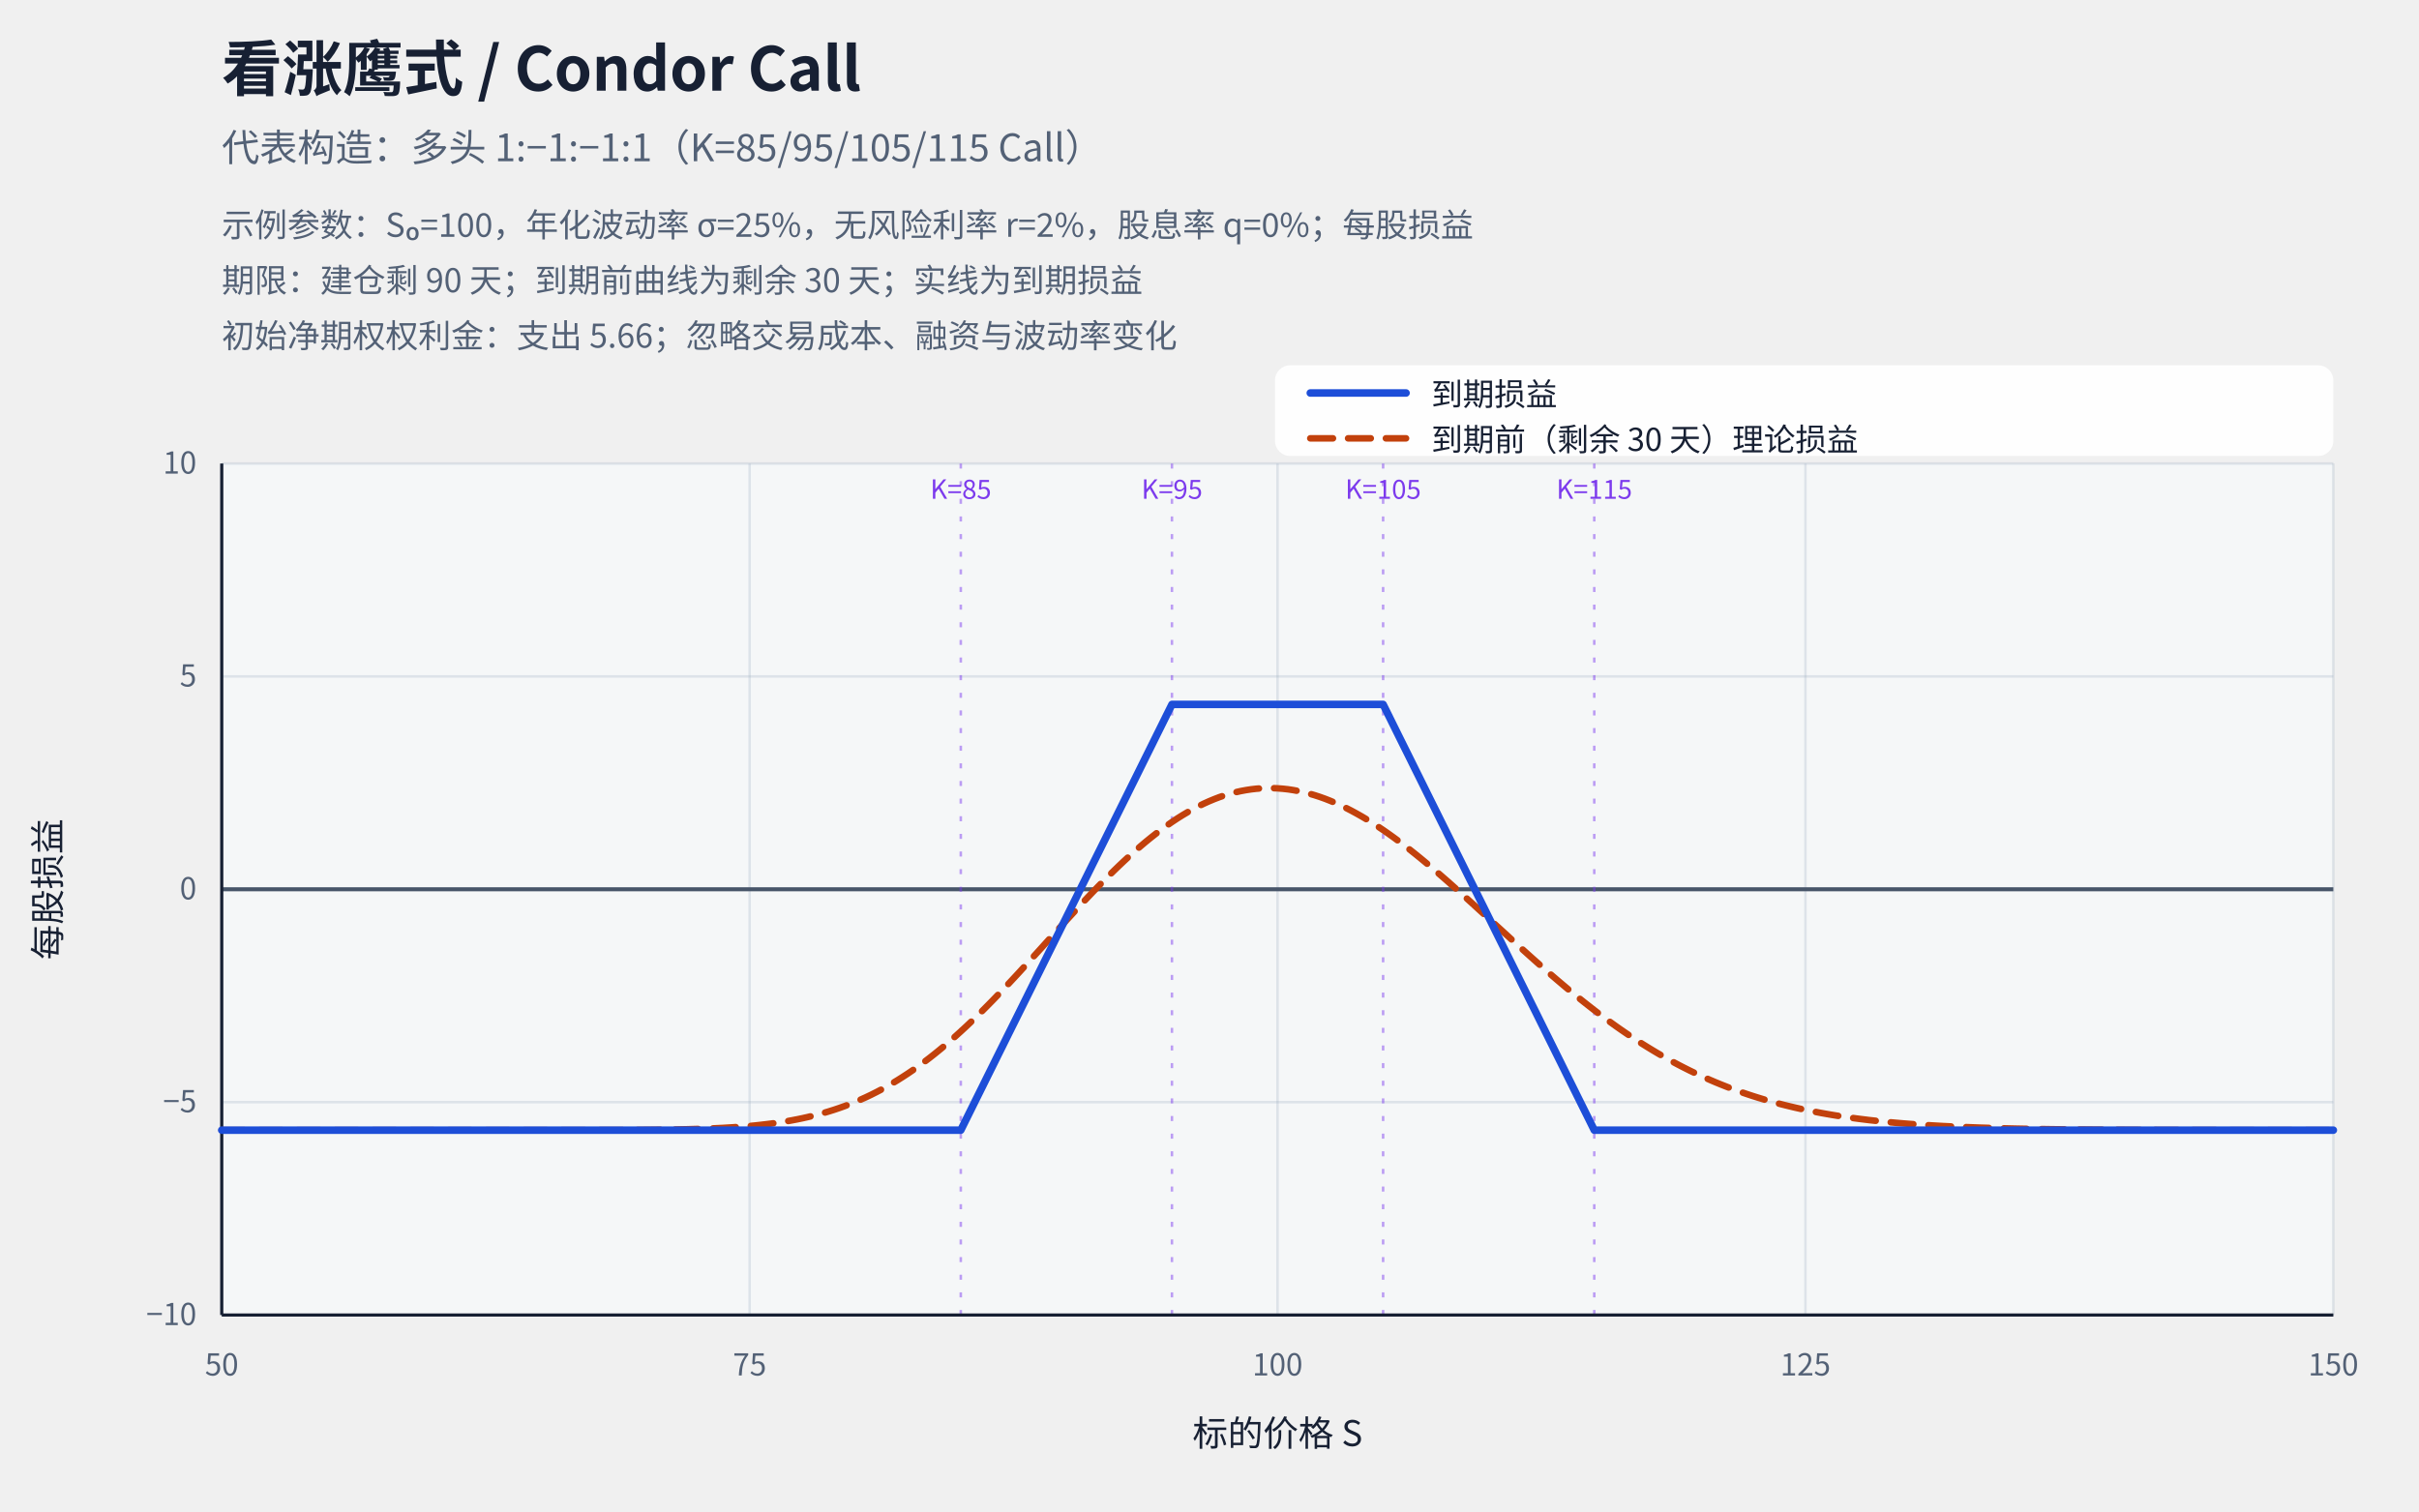
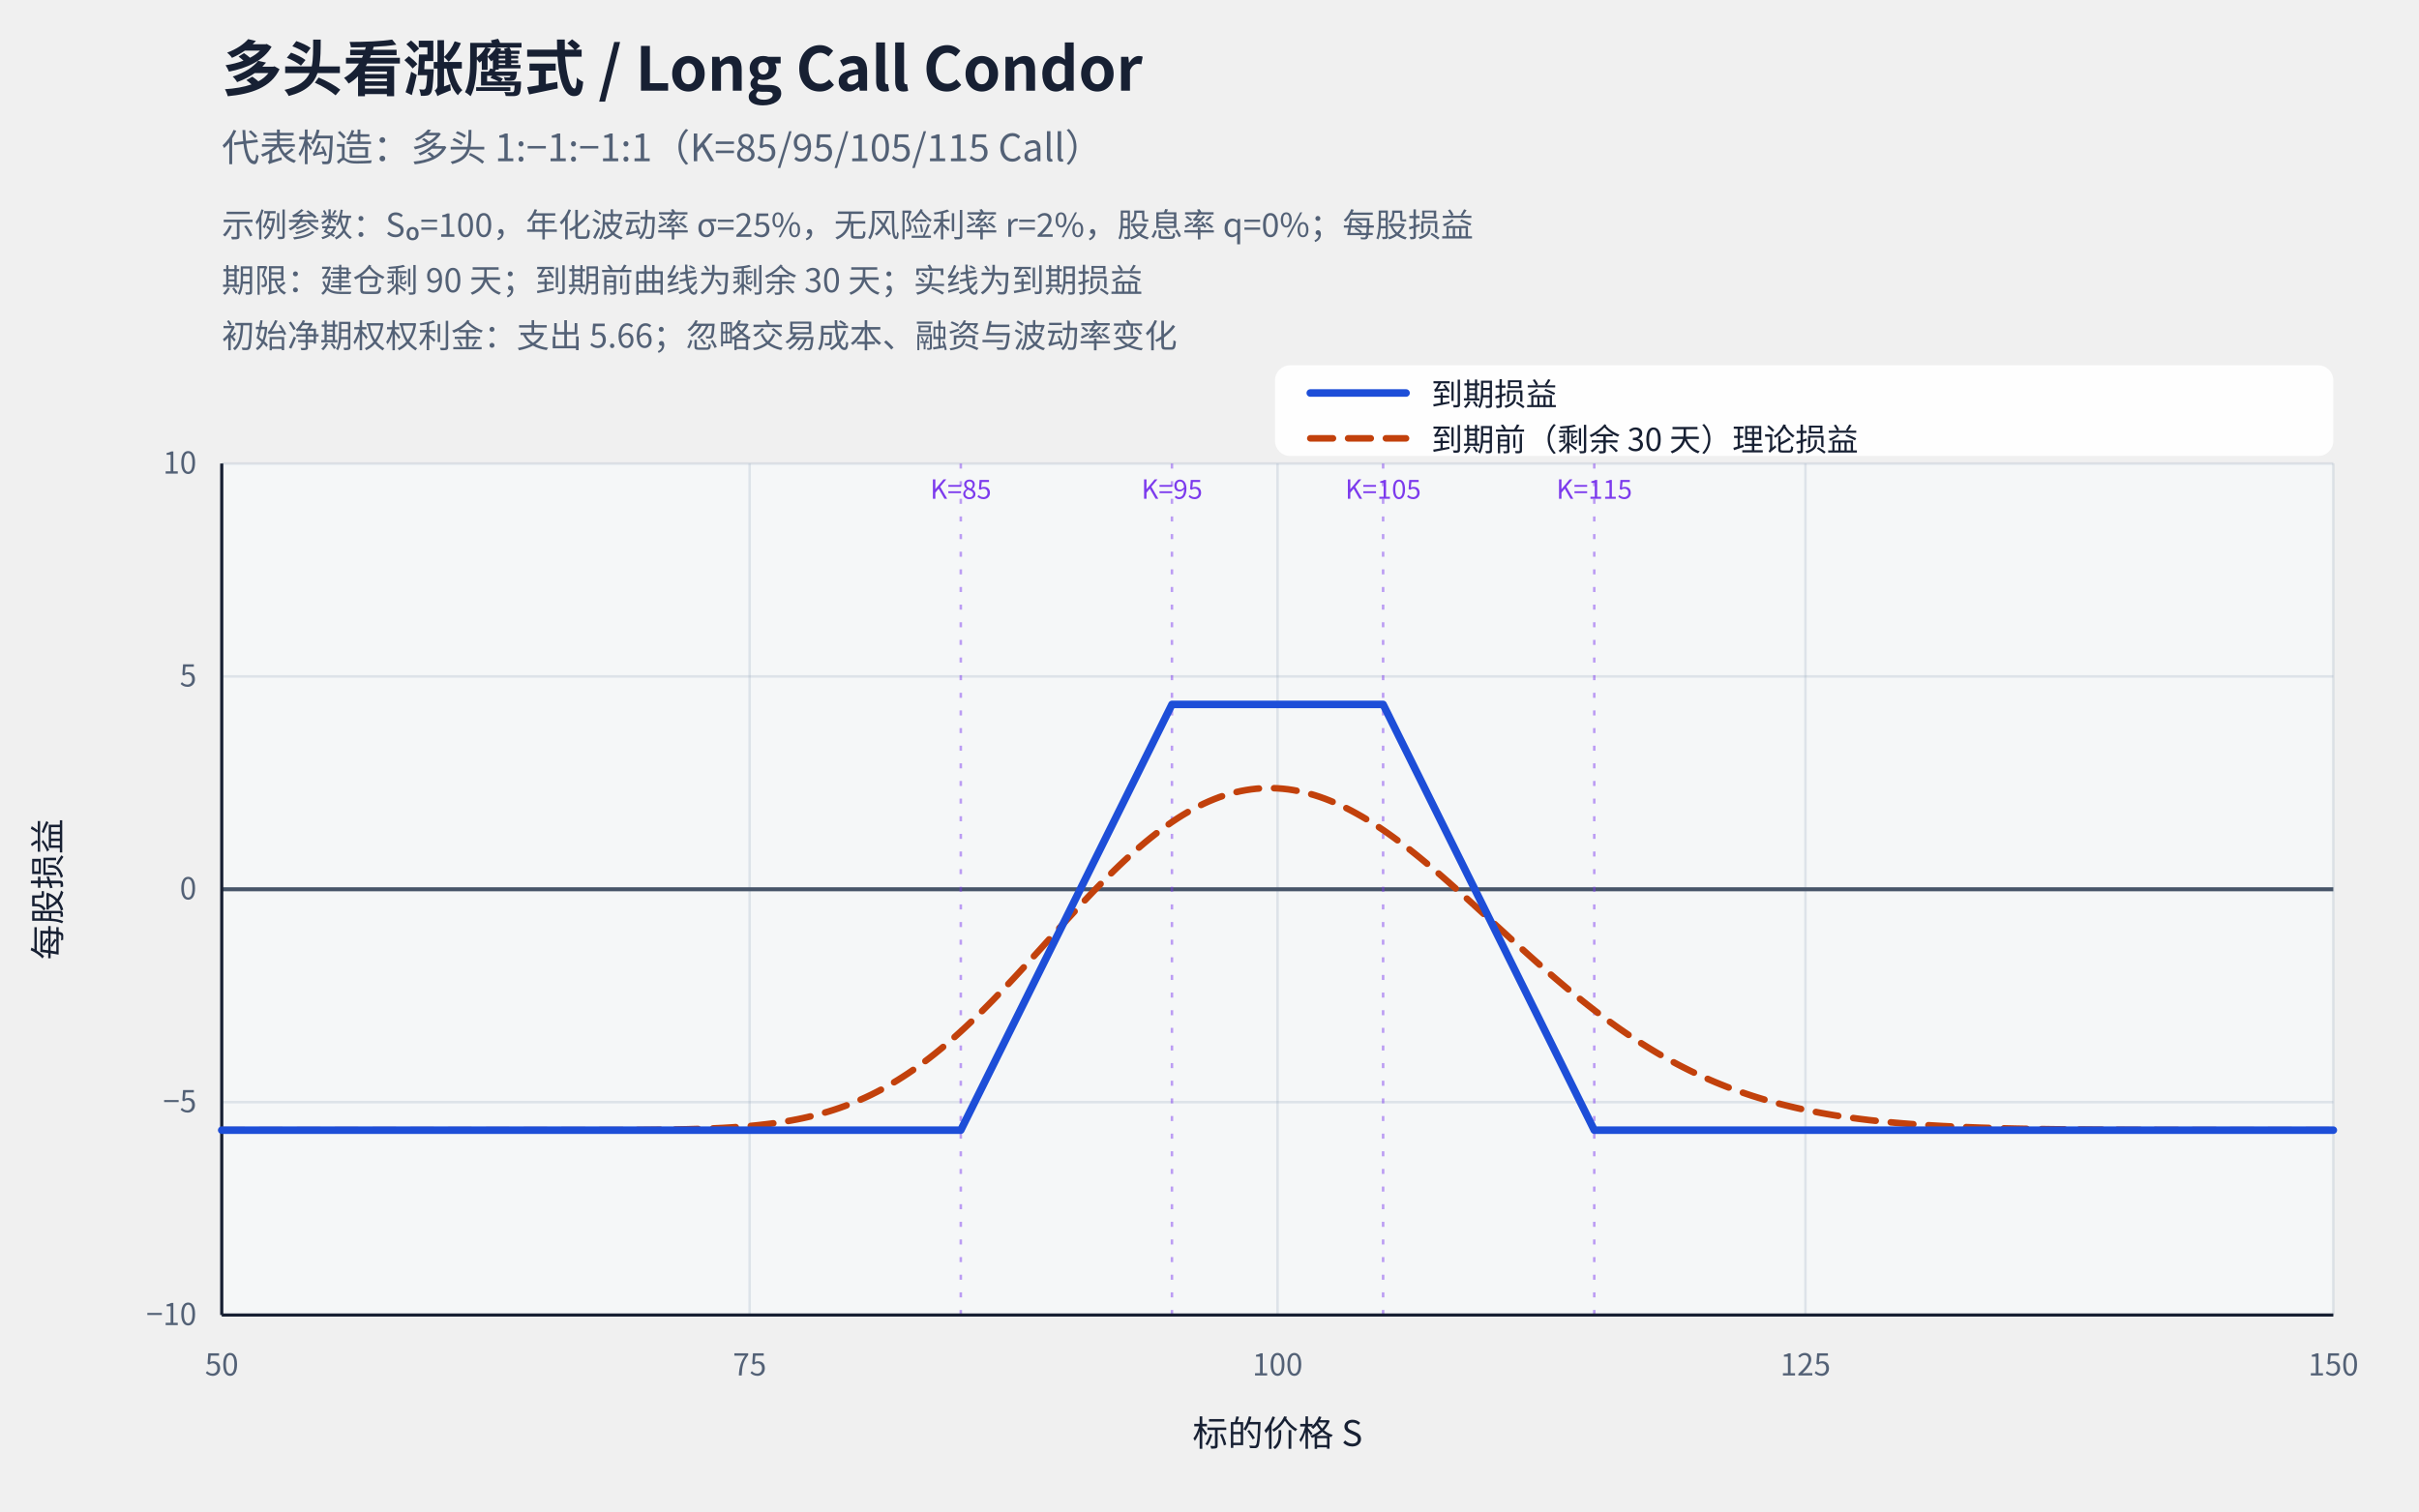
<svg xmlns="http://www.w3.org/2000/svg" width="960" height="600" viewBox="0 0 960 600" role="img" aria-labelledby="chart-title chart-desc">
  <style>
    :root { color-scheme: light dark; }
    text { font-family: -apple-system, BlinkMacSystemFont, 'Segoe UI', 'Noto Sans CJK SC', 'PingFang SC', sans-serif; fill:#172033; }
    .muted { fill:#536176; }
    .grid { stroke:#94a3b8; stroke-opacity:.24; stroke-width:1; }
    .axis { stroke:#172033; stroke-width:1.25; }
    .zero { stroke:#475569; stroke-width:1.6; }
    .strike { stroke:#7c3aed; stroke-width:1; stroke-dasharray:2 5; stroke-opacity:.48; }
    .strike-label { fill:#7c3aed; }
    .solid { fill:none; stroke:#1d4ed8; stroke-width:3; stroke-linecap:round; stroke-linejoin:round; }
    .before { fill:none; stroke:#c2410c; stroke-width:2.6; stroke-dasharray:9 6; stroke-linecap:round; stroke-linejoin:round; }
    .legend-bg { fill:#ffffff; fill-opacity:.92; }
    .plot-bg { fill:#f8fafc; fill-opacity:.65; }
    @media (prefers-color-scheme: dark) {
      text { fill:#e6edf7; }
      .muted { fill:#b2bfd2; }
      .grid { stroke:#64748b; }
      .axis { stroke:#e6edf7; }
      .zero { stroke:#cbd5e1; }
      .strike { stroke:#c4b5fd; }
      .strike-label { fill:#c4b5fd; }
      .solid { stroke:#60a5fa; }
      .before { stroke:#fb923c; }
      .legend-bg { fill:#171b22; }
      .plot-bg { fill:#111827; }
    }
  </style>
-   <text x="88" y="36" font-size="24" font-weight="700">看涨鹰式 / Condor Call</text>
+   <text x="88" y="36" font-size="24" font-weight="700">多头看涨鹰式 / Long Call Condor</text>
  <text x="88" y="64" font-size="15" class="muted">代表构造：多头 1:−1:−1:1（K=85/95/105/115 Call）</text>
  <text x="88" y="94" font-size="13" class="muted">示例参数：S₀=100，年化波动率 σ=25%，无风险利率 r=2%，股息率 q=0%；每股损益</text>
  <text x="88" y="116" font-size="13" class="muted">期限：建仓剩 90 天；到期前曲线为剩余 30 天；实线为到期损益</text>
  <text x="88" y="138" font-size="13" class="muted">初始净期权权利金：支出 5.66；忽略交易成本、融资与波动率变化</text>
  <rect x="506" y="145" width="420" height="36" rx="6" class="legend-bg" />
  <line x1="520" y1="156" x2="558" y2="156" class="solid" />
  <text x="568" y="161" font-size="12.5">到期损益</text>
  <line x1="520" y1="174" x2="558" y2="174" class="before" />
  <text x="568" y="179" font-size="12.5">到期前（剩余 30 天）理论损益</text>
  <rect x="88" y="184" width="838" height="338" class="plot-bg" />
  <line x1="88.00" y1="184" x2="88.00" y2="522" class="grid" />
  <text x="88.00" y="546" font-size="12" text-anchor="middle" class="muted">50</text>
  <line x1="297.50" y1="184" x2="297.50" y2="522" class="grid" />
  <text x="297.50" y="546" font-size="12" text-anchor="middle" class="muted">75</text>
  <line x1="507.00" y1="184" x2="507.00" y2="522" class="grid" />
  <text x="507.00" y="546" font-size="12" text-anchor="middle" class="muted">100</text>
  <line x1="716.50" y1="184" x2="716.50" y2="522" class="grid" />
  <text x="716.50" y="546" font-size="12" text-anchor="middle" class="muted">125</text>
  <line x1="926.00" y1="184" x2="926.00" y2="522" class="grid" />
  <text x="926.00" y="546" font-size="12" text-anchor="middle" class="muted">150</text>
  <line x1="88" y1="522.00" x2="926" y2="522.00" class="grid" />
  <text x="78" y="526.00" font-size="12" text-anchor="end" class="muted">−10</text>
  <line x1="88" y1="437.50" x2="926" y2="437.50" class="grid" />
  <text x="78" y="441.50" font-size="12" text-anchor="end" class="muted">−5</text>
  <line x1="88" y1="353.00" x2="926" y2="353.00" class="zero" />
  <text x="78" y="357.00" font-size="12" text-anchor="end" class="muted">0</text>
  <line x1="88" y1="268.50" x2="926" y2="268.50" class="grid" />
  <text x="78" y="272.50" font-size="12" text-anchor="end" class="muted">5</text>
  <line x1="88" y1="184.00" x2="926" y2="184.00" class="grid" />
  <text x="78" y="188.00" font-size="12" text-anchor="end" class="muted">10</text>
  <line x1="381.30" y1="184" x2="381.30" y2="522" class="strike" />
  <text x="381.30" y="198" font-size="10.5" text-anchor="middle" class="strike-label">K=85</text>
  <line x1="465.10" y1="184" x2="465.10" y2="522" class="strike" />
  <text x="465.10" y="198" font-size="10.5" text-anchor="middle" class="strike-label">K=95</text>
  <line x1="548.90" y1="184" x2="548.90" y2="522" class="strike" />
  <text x="548.90" y="198" font-size="10.5" text-anchor="middle" class="strike-label">K=105</text>
  <line x1="632.70" y1="184" x2="632.70" y2="522" class="strike" />
  <text x="632.70" y="198" font-size="10.5" text-anchor="middle" class="strike-label">K=115</text>
  <line x1="88" y1="184" x2="88" y2="522" class="axis" />
  <line x1="88" y1="522" x2="926" y2="522" class="axis" />
  <path d="M 88.00,448.62 L 90.09,448.62 L 92.19,448.62 L 94.28,448.62 L 96.38,448.62 L 98.47,448.62 L 100.57,448.62 L 102.67,448.62 L 104.76,448.62 L 106.86,448.62 L 108.95,448.62 L 111.05,448.62 L 113.14,448.62 L 115.23,448.62 L 117.33,448.62 L 119.42,448.62 L 121.52,448.62 L 123.62,448.62 L 125.71,448.62 L 127.81,448.62 L 129.90,448.62 L 132.00,448.62 L 134.09,448.62 L 136.19,448.62 L 138.28,448.62 L 140.38,448.62 L 142.47,448.62 L 144.56,448.62 L 146.66,448.62 L 148.75,448.62 L 150.85,448.62 L 152.94,448.62 L 155.04,448.62 L 157.13,448.62 L 159.23,448.62 L 161.32,448.62 L 163.42,448.62 L 165.51,448.62 L 167.61,448.62 L 169.70,448.62 L 171.80,448.62 L 173.89,448.62 L 175.99,448.62 L 178.08,448.62 L 180.18,448.62 L 182.28,448.62 L 184.37,448.62 L 186.46,448.62 L 188.56,448.62 L 190.66,448.62 L 192.75,448.62 L 194.84,448.62 L 196.94,448.62 L 199.04,448.62 L 201.13,448.62 L 203.23,448.62 L 205.32,448.62 L 207.41,448.62 L 209.51,448.62 L 211.60,448.62 L 213.70,448.62 L 215.80,448.62 L 217.89,448.62 L 219.99,448.61 L 222.08,448.61 L 224.18,448.61 L 226.27,448.61 L 228.37,448.61 L 230.46,448.61 L 232.55,448.60 L 234.65,448.60 L 236.75,448.60 L 238.84,448.59 L 240.94,448.59 L 243.03,448.58 L 245.12,448.58 L 247.22,448.57 L 249.31,448.56 L 251.41,448.55 L 253.50,448.53 L 255.60,448.52 L 257.70,448.50 L 259.79,448.48 L 261.88,448.45 L 263.98,448.42 L 266.07,448.39 L 268.17,448.36 L 270.26,448.31 L 272.36,448.27 L 274.46,448.21 L 276.55,448.15 L 278.64,448.08 L 280.74,448.01 L 282.84,447.92 L 284.93,447.82 L 287.02,447.72 L 289.12,447.59 L 291.22,447.46 L 293.31,447.31 L 295.40,447.15 L 297.50,446.97 L 299.60,446.77 L 301.69,446.54 L 303.78,446.30 L 305.88,446.04 L 307.98,445.75 L 310.07,445.44 L 312.17,445.10 L 314.26,444.72 L 316.36,444.32 L 318.45,443.89 L 320.55,443.42 L 322.64,442.92 L 324.74,442.38 L 326.83,441.80 L 328.92,441.18 L 331.02,440.52 L 333.12,439.81 L 335.21,439.06 L 337.30,438.26 L 339.40,437.42 L 341.50,436.52 L 343.59,435.58 L 345.69,434.58 L 347.78,433.53 L 349.88,432.43 L 351.97,431.28 L 354.06,430.07 L 356.16,428.80 L 358.25,427.48 L 360.35,426.11 L 362.44,424.68 L 364.54,423.20 L 366.63,421.66 L 368.73,420.07 L 370.83,418.42 L 372.92,416.72 L 375.02,414.98 L 377.11,413.18 L 379.20,411.33 L 381.30,409.43 L 383.39,407.50 L 385.49,405.51 L 387.58,403.49 L 389.68,401.42 L 391.77,399.32 L 393.87,397.19 L 395.96,395.02 L 398.06,392.83 L 400.15,390.61 L 402.25,388.36 L 404.35,386.10 L 406.44,383.81 L 408.54,381.52 L 410.63,379.21 L 412.73,376.90 L 414.82,374.58 L 416.92,372.26 L 419.01,369.94 L 421.11,367.63 L 423.20,365.33 L 425.30,363.05 L 427.39,360.78 L 429.48,358.53 L 431.58,356.30 L 433.67,354.10 L 435.77,351.93 L 437.87,349.79 L 439.96,347.69 L 442.06,345.63 L 444.15,343.61 L 446.25,341.63 L 448.34,339.70 L 450.44,337.83 L 452.53,336.00 L 454.62,334.23 L 456.72,332.52 L 458.81,330.87 L 460.91,329.28 L 463.00,327.76 L 465.10,326.30 L 467.19,324.91 L 469.29,323.59 L 471.38,322.35 L 473.48,321.17 L 475.58,320.07 L 477.67,319.04 L 479.77,318.09 L 481.86,317.22 L 483.95,316.42 L 486.05,315.71 L 488.14,315.07 L 490.24,314.51 L 492.33,314.03 L 494.43,313.64 L 496.52,313.32 L 498.62,313.08 L 500.71,312.92 L 502.81,312.85 L 504.90,312.85 L 507.00,312.93 L 509.09,313.09 L 511.19,313.32 L 513.28,313.64 L 515.38,314.03 L 517.47,314.49 L 519.57,315.03 L 521.66,315.64 L 523.76,316.32 L 525.86,317.07 L 527.95,317.89 L 530.04,318.78 L 532.14,319.73 L 534.23,320.74 L 536.33,321.82 L 538.42,322.96 L 540.52,324.15 L 542.62,325.40 L 544.71,326.71 L 546.81,328.07 L 548.90,329.47 L 551.00,330.93 L 553.09,332.43 L 555.18,333.97 L 557.28,335.56 L 559.38,337.18 L 561.47,338.84 L 563.57,340.54 L 565.66,342.27 L 567.75,344.02 L 569.85,345.80 L 571.94,347.61 L 574.04,349.44 L 576.13,351.29 L 578.23,353.16 L 580.33,355.04 L 582.42,356.94 L 584.52,358.84 L 586.61,360.76 L 588.71,362.68 L 590.80,364.60 L 592.89,366.53 L 594.99,368.45 L 597.09,370.37 L 599.18,372.29 L 601.28,374.20 L 603.37,376.11 L 605.47,378.00 L 607.56,379.88 L 609.66,381.75 L 611.75,383.60 L 613.84,385.44 L 615.94,387.26 L 618.03,389.05 L 620.13,390.83 L 622.22,392.59 L 624.32,394.32 L 626.41,396.02 L 628.51,397.70 L 630.61,399.35 L 632.70,400.98 L 634.79,402.58 L 636.89,404.14 L 638.99,405.68 L 641.08,407.19 L 643.17,408.66 L 645.27,410.10 L 647.37,411.52 L 649.46,412.89 L 651.55,414.24 L 653.65,415.55 L 655.75,416.83 L 657.84,418.08 L 659.93,419.29 L 662.03,420.47 L 664.12,421.62 L 666.22,422.74 L 668.32,423.82 L 670.41,424.87 L 672.50,425.88 L 674.60,426.87 L 676.70,427.82 L 678.79,428.74 L 680.88,429.63 L 682.98,430.49 L 685.08,431.32 L 687.17,432.12 L 689.26,432.89 L 691.36,433.64 L 693.46,434.35 L 695.55,435.04 L 697.64,435.70 L 699.74,436.34 L 701.84,436.95 L 703.93,437.54 L 706.03,438.10 L 708.12,438.64 L 710.22,439.15 L 712.31,439.65 L 714.41,440.12 L 716.50,440.57 L 718.59,441.00 L 720.69,441.41 L 722.78,441.81 L 724.88,442.18 L 726.97,442.54 L 729.07,442.88 L 731.16,443.20 L 733.26,443.51 L 735.36,443.80 L 737.45,444.08 L 739.54,444.34 L 741.64,444.60 L 743.74,444.83 L 745.83,445.06 L 747.92,445.27 L 750.02,445.48 L 752.12,445.67 L 754.21,445.85 L 756.30,446.02 L 758.40,446.18 L 760.50,446.33 L 762.59,446.48 L 764.68,446.61 L 766.78,446.74 L 768.88,446.86 L 770.97,446.98 L 773.07,447.08 L 775.16,447.19 L 777.25,447.28 L 779.35,447.37 L 781.45,447.45 L 783.54,447.53 L 785.63,447.61 L 787.73,447.67 L 789.83,447.74 L 791.92,447.80 L 794.01,447.86 L 796.11,447.91 L 798.21,447.96 L 800.30,448.01 L 802.39,448.05 L 804.49,448.09 L 806.59,448.13 L 808.68,448.16 L 810.78,448.20 L 812.87,448.23 L 814.97,448.26 L 817.06,448.28 L 819.16,448.31 L 821.25,448.33 L 823.34,448.35 L 825.44,448.37 L 827.53,448.39 L 829.63,448.41 L 831.72,448.43 L 833.82,448.44 L 835.91,448.45 L 838.01,448.47 L 840.11,448.48 L 842.20,448.49 L 844.29,448.50 L 846.39,448.51 L 848.49,448.52 L 850.58,448.53 L 852.67,448.53 L 854.77,448.54 L 856.87,448.55 L 858.96,448.55 L 861.05,448.56 L 863.15,448.56 L 865.25,448.57 L 867.34,448.57 L 869.43,448.58 L 871.53,448.58 L 873.62,448.58 L 875.72,448.59 L 877.82,448.59 L 879.91,448.59 L 882.00,448.59 L 884.10,448.60 L 886.20,448.60 L 888.29,448.60 L 890.38,448.60 L 892.48,448.60 L 894.58,448.60 L 896.67,448.61 L 898.76,448.61 L 900.86,448.61 L 902.96,448.61 L 905.05,448.61 L 907.14,448.61 L 909.24,448.61 L 911.34,448.61 L 913.43,448.61 L 915.53,448.61 L 917.62,448.61 L 919.72,448.61 L 921.81,448.61 L 923.91,448.62 L 926.00,448.62" class="before" />
  <path d="M 88.00,448.62 L 90.09,448.62 L 92.19,448.62 L 94.28,448.62 L 96.38,448.62 L 98.47,448.62 L 100.57,448.62 L 102.67,448.62 L 104.76,448.62 L 106.86,448.62 L 108.95,448.62 L 111.05,448.62 L 113.14,448.62 L 115.23,448.62 L 117.33,448.62 L 119.42,448.62 L 121.52,448.62 L 123.62,448.62 L 125.71,448.62 L 127.81,448.62 L 129.90,448.62 L 132.00,448.62 L 134.09,448.62 L 136.19,448.62 L 138.28,448.62 L 140.38,448.62 L 142.47,448.62 L 144.56,448.62 L 146.66,448.62 L 148.75,448.62 L 150.85,448.62 L 152.94,448.62 L 155.04,448.62 L 157.13,448.62 L 159.23,448.62 L 161.32,448.62 L 163.42,448.62 L 165.51,448.62 L 167.61,448.62 L 169.70,448.62 L 171.80,448.62 L 173.89,448.62 L 175.99,448.62 L 178.08,448.62 L 180.18,448.62 L 182.28,448.62 L 184.37,448.62 L 186.46,448.62 L 188.56,448.62 L 190.66,448.62 L 192.75,448.62 L 194.84,448.62 L 196.94,448.62 L 199.04,448.62 L 201.13,448.62 L 203.23,448.62 L 205.32,448.62 L 207.41,448.62 L 209.51,448.62 L 211.60,448.62 L 213.70,448.62 L 215.80,448.62 L 217.89,448.62 L 219.99,448.62 L 222.08,448.62 L 224.18,448.62 L 226.27,448.62 L 228.37,448.62 L 230.46,448.62 L 232.55,448.62 L 234.65,448.62 L 236.75,448.62 L 238.84,448.62 L 240.94,448.62 L 243.03,448.62 L 245.12,448.62 L 247.22,448.62 L 249.31,448.62 L 251.41,448.62 L 253.50,448.62 L 255.60,448.62 L 257.70,448.62 L 259.79,448.62 L 261.88,448.62 L 263.98,448.62 L 266.07,448.62 L 268.17,448.62 L 270.26,448.62 L 272.36,448.62 L 274.46,448.62 L 276.55,448.62 L 278.64,448.62 L 280.74,448.62 L 282.84,448.62 L 284.93,448.62 L 287.02,448.62 L 289.12,448.62 L 291.22,448.62 L 293.31,448.62 L 295.40,448.62 L 297.50,448.62 L 299.60,448.62 L 301.69,448.62 L 303.78,448.62 L 305.88,448.62 L 307.98,448.62 L 310.07,448.62 L 312.17,448.62 L 314.26,448.62 L 316.36,448.62 L 318.45,448.62 L 320.55,448.62 L 322.64,448.62 L 324.74,448.62 L 326.83,448.62 L 328.92,448.62 L 331.02,448.62 L 333.12,448.62 L 335.21,448.62 L 337.30,448.62 L 339.40,448.62 L 341.50,448.62 L 343.59,448.62 L 345.69,448.62 L 347.78,448.62 L 349.88,448.62 L 351.97,448.62 L 354.06,448.62 L 356.16,448.62 L 358.25,448.62 L 360.35,448.62 L 362.44,448.62 L 364.54,448.62 L 366.63,448.62 L 368.73,448.62 L 370.83,448.62 L 372.92,448.62 L 375.02,448.62 L 377.11,448.62 L 379.20,448.62 L 381.30,448.62 L 383.39,444.39 L 385.49,440.17 L 387.58,435.94 L 389.68,431.72 L 391.77,427.49 L 393.87,423.27 L 395.96,419.04 L 398.06,414.82 L 400.15,410.59 L 402.25,406.37 L 404.35,402.14 L 406.44,397.92 L 408.54,393.69 L 410.63,389.47 L 412.73,385.24 L 414.82,381.02 L 416.92,376.79 L 419.01,372.57 L 421.11,368.34 L 423.20,364.12 L 425.30,359.89 L 427.39,355.67 L 429.48,351.44 L 431.58,347.22 L 433.67,342.99 L 435.77,338.77 L 437.87,334.54 L 439.96,330.32 L 442.06,326.09 L 444.15,321.87 L 446.25,317.64 L 448.34,313.42 L 450.44,309.19 L 452.53,304.97 L 454.62,300.74 L 456.72,296.52 L 458.81,292.29 L 460.91,288.07 L 463.00,283.84 L 465.10,279.62 L 467.19,279.62 L 469.29,279.62 L 471.38,279.62 L 473.48,279.62 L 475.58,279.62 L 477.67,279.62 L 479.77,279.62 L 481.86,279.62 L 483.95,279.62 L 486.05,279.62 L 488.14,279.62 L 490.24,279.62 L 492.33,279.62 L 494.43,279.62 L 496.52,279.62 L 498.62,279.62 L 500.71,279.62 L 502.81,279.62 L 504.90,279.62 L 507.00,279.62 L 509.09,279.62 L 511.19,279.62 L 513.28,279.62 L 515.38,279.62 L 517.47,279.62 L 519.57,279.62 L 521.66,279.62 L 523.76,279.62 L 525.86,279.62 L 527.95,279.62 L 530.04,279.62 L 532.14,279.62 L 534.23,279.62 L 536.33,279.62 L 538.42,279.62 L 540.52,279.62 L 542.62,279.62 L 544.71,279.62 L 546.81,279.62 L 548.90,279.62 L 551.00,283.84 L 553.09,288.07 L 555.18,292.29 L 557.28,296.52 L 559.38,300.74 L 561.47,304.97 L 563.57,309.19 L 565.66,313.42 L 567.75,317.64 L 569.85,321.87 L 571.94,326.09 L 574.04,330.32 L 576.13,334.54 L 578.23,338.77 L 580.33,342.99 L 582.42,347.22 L 584.52,351.44 L 586.61,355.67 L 588.71,359.89 L 590.80,364.12 L 592.89,368.34 L 594.99,372.57 L 597.09,376.79 L 599.18,381.02 L 601.28,385.24 L 603.37,389.47 L 605.47,393.69 L 607.56,397.92 L 609.66,402.14 L 611.75,406.37 L 613.84,410.59 L 615.94,414.82 L 618.03,419.04 L 620.13,423.27 L 622.22,427.49 L 624.32,431.72 L 626.41,435.94 L 628.51,440.17 L 630.61,444.39 L 632.70,448.62 L 634.79,448.62 L 636.89,448.62 L 638.99,448.62 L 641.08,448.62 L 643.17,448.62 L 645.27,448.62 L 647.37,448.62 L 649.46,448.62 L 651.55,448.62 L 653.65,448.62 L 655.75,448.62 L 657.84,448.62 L 659.93,448.62 L 662.03,448.62 L 664.12,448.62 L 666.22,448.62 L 668.32,448.62 L 670.41,448.62 L 672.50,448.62 L 674.60,448.62 L 676.70,448.62 L 678.79,448.62 L 680.88,448.62 L 682.98,448.62 L 685.08,448.62 L 687.17,448.62 L 689.26,448.62 L 691.36,448.62 L 693.46,448.62 L 695.55,448.62 L 697.64,448.62 L 699.74,448.62 L 701.84,448.62 L 703.93,448.62 L 706.03,448.62 L 708.12,448.62 L 710.22,448.62 L 712.31,448.62 L 714.41,448.62 L 716.50,448.62 L 718.59,448.62 L 720.69,448.62 L 722.78,448.62 L 724.88,448.62 L 726.97,448.62 L 729.07,448.62 L 731.16,448.62 L 733.26,448.62 L 735.36,448.62 L 737.45,448.62 L 739.54,448.62 L 741.64,448.62 L 743.74,448.62 L 745.83,448.62 L 747.92,448.62 L 750.02,448.62 L 752.12,448.62 L 754.21,448.62 L 756.30,448.62 L 758.40,448.62 L 760.50,448.62 L 762.59,448.62 L 764.68,448.62 L 766.78,448.62 L 768.88,448.62 L 770.97,448.62 L 773.07,448.62 L 775.16,448.62 L 777.25,448.62 L 779.35,448.62 L 781.45,448.62 L 783.54,448.62 L 785.63,448.62 L 787.73,448.62 L 789.83,448.62 L 791.92,448.62 L 794.01,448.62 L 796.11,448.62 L 798.21,448.62 L 800.30,448.62 L 802.39,448.62 L 804.49,448.62 L 806.59,448.62 L 808.68,448.62 L 810.78,448.62 L 812.87,448.62 L 814.97,448.62 L 817.06,448.62 L 819.16,448.62 L 821.25,448.62 L 823.34,448.62 L 825.44,448.62 L 827.53,448.62 L 829.63,448.62 L 831.72,448.62 L 833.82,448.62 L 835.91,448.62 L 838.01,448.62 L 840.11,448.62 L 842.20,448.62 L 844.29,448.62 L 846.39,448.62 L 848.49,448.62 L 850.58,448.62 L 852.67,448.62 L 854.77,448.62 L 856.87,448.62 L 858.96,448.62 L 861.05,448.62 L 863.15,448.62 L 865.25,448.62 L 867.34,448.62 L 869.43,448.62 L 871.53,448.62 L 873.62,448.62 L 875.72,448.62 L 877.82,448.62 L 879.91,448.62 L 882.00,448.62 L 884.10,448.62 L 886.20,448.62 L 888.29,448.62 L 890.38,448.62 L 892.48,448.62 L 894.58,448.62 L 896.67,448.62 L 898.76,448.62 L 900.86,448.62 L 902.96,448.62 L 905.05,448.62 L 907.14,448.62 L 909.24,448.62 L 911.34,448.62 L 913.43,448.62 L 915.53,448.62 L 917.62,448.62 L 919.72,448.62 L 921.81,448.62 L 923.91,448.62 L 926.00,448.62" class="solid" />
  <text x="507.00" y="574" font-size="14" text-anchor="middle">标的价格 S</text>
  <text x="24" y="353.00" font-size="14" text-anchor="middle" transform="rotate(-90 24 353.00)">每股损益</text>
</svg>
